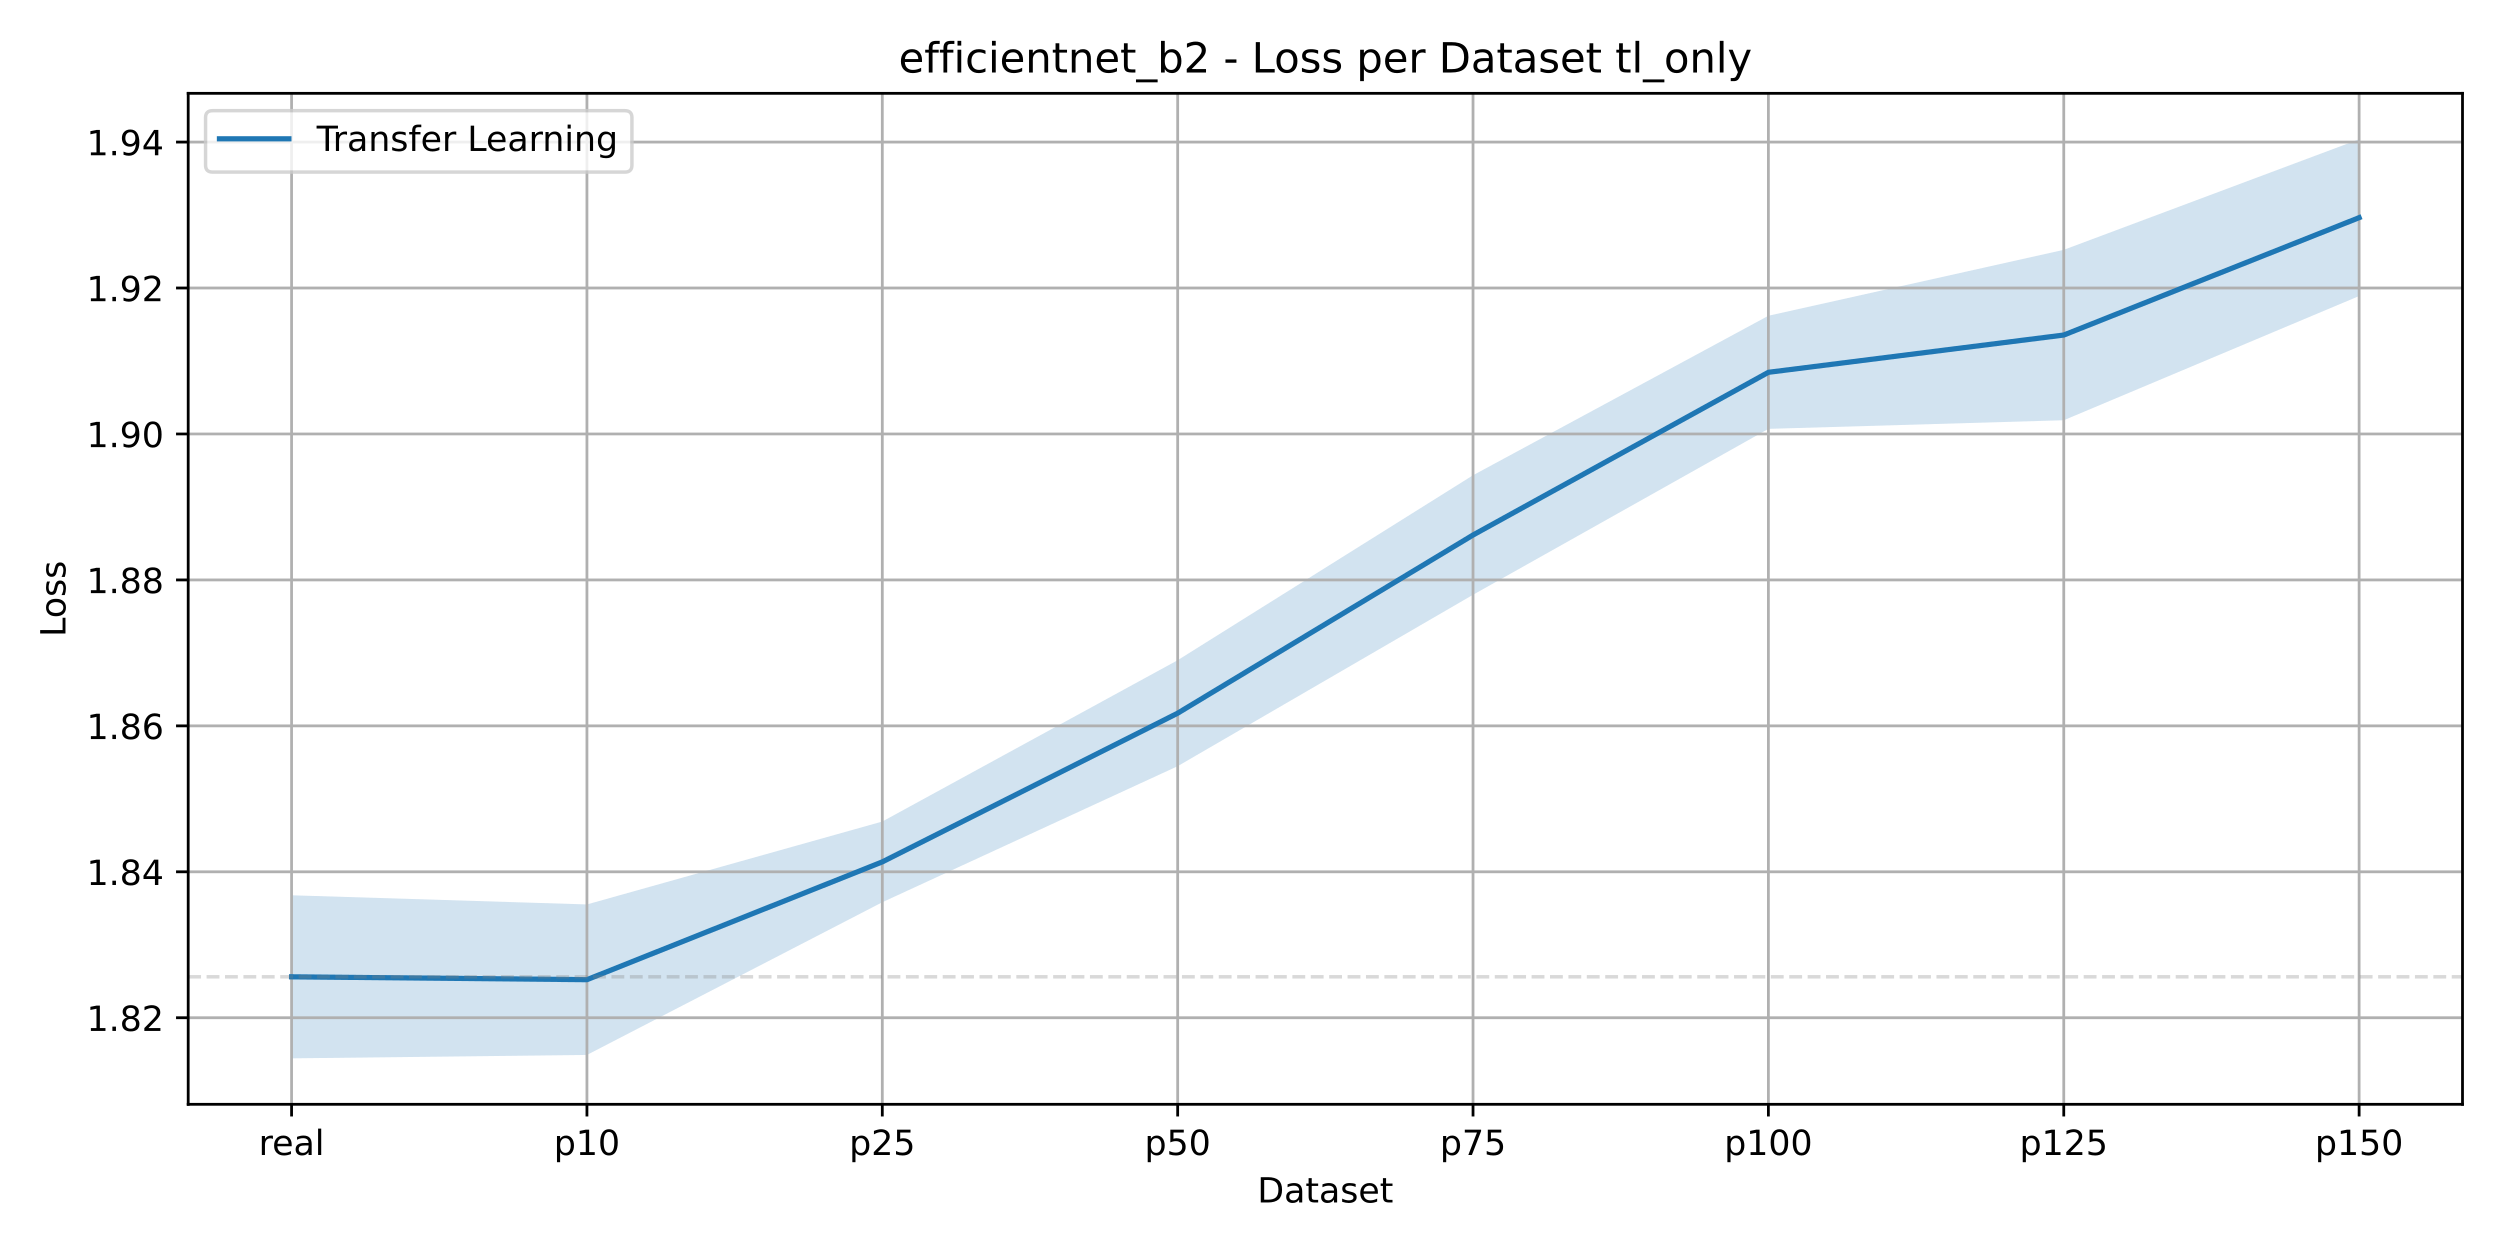
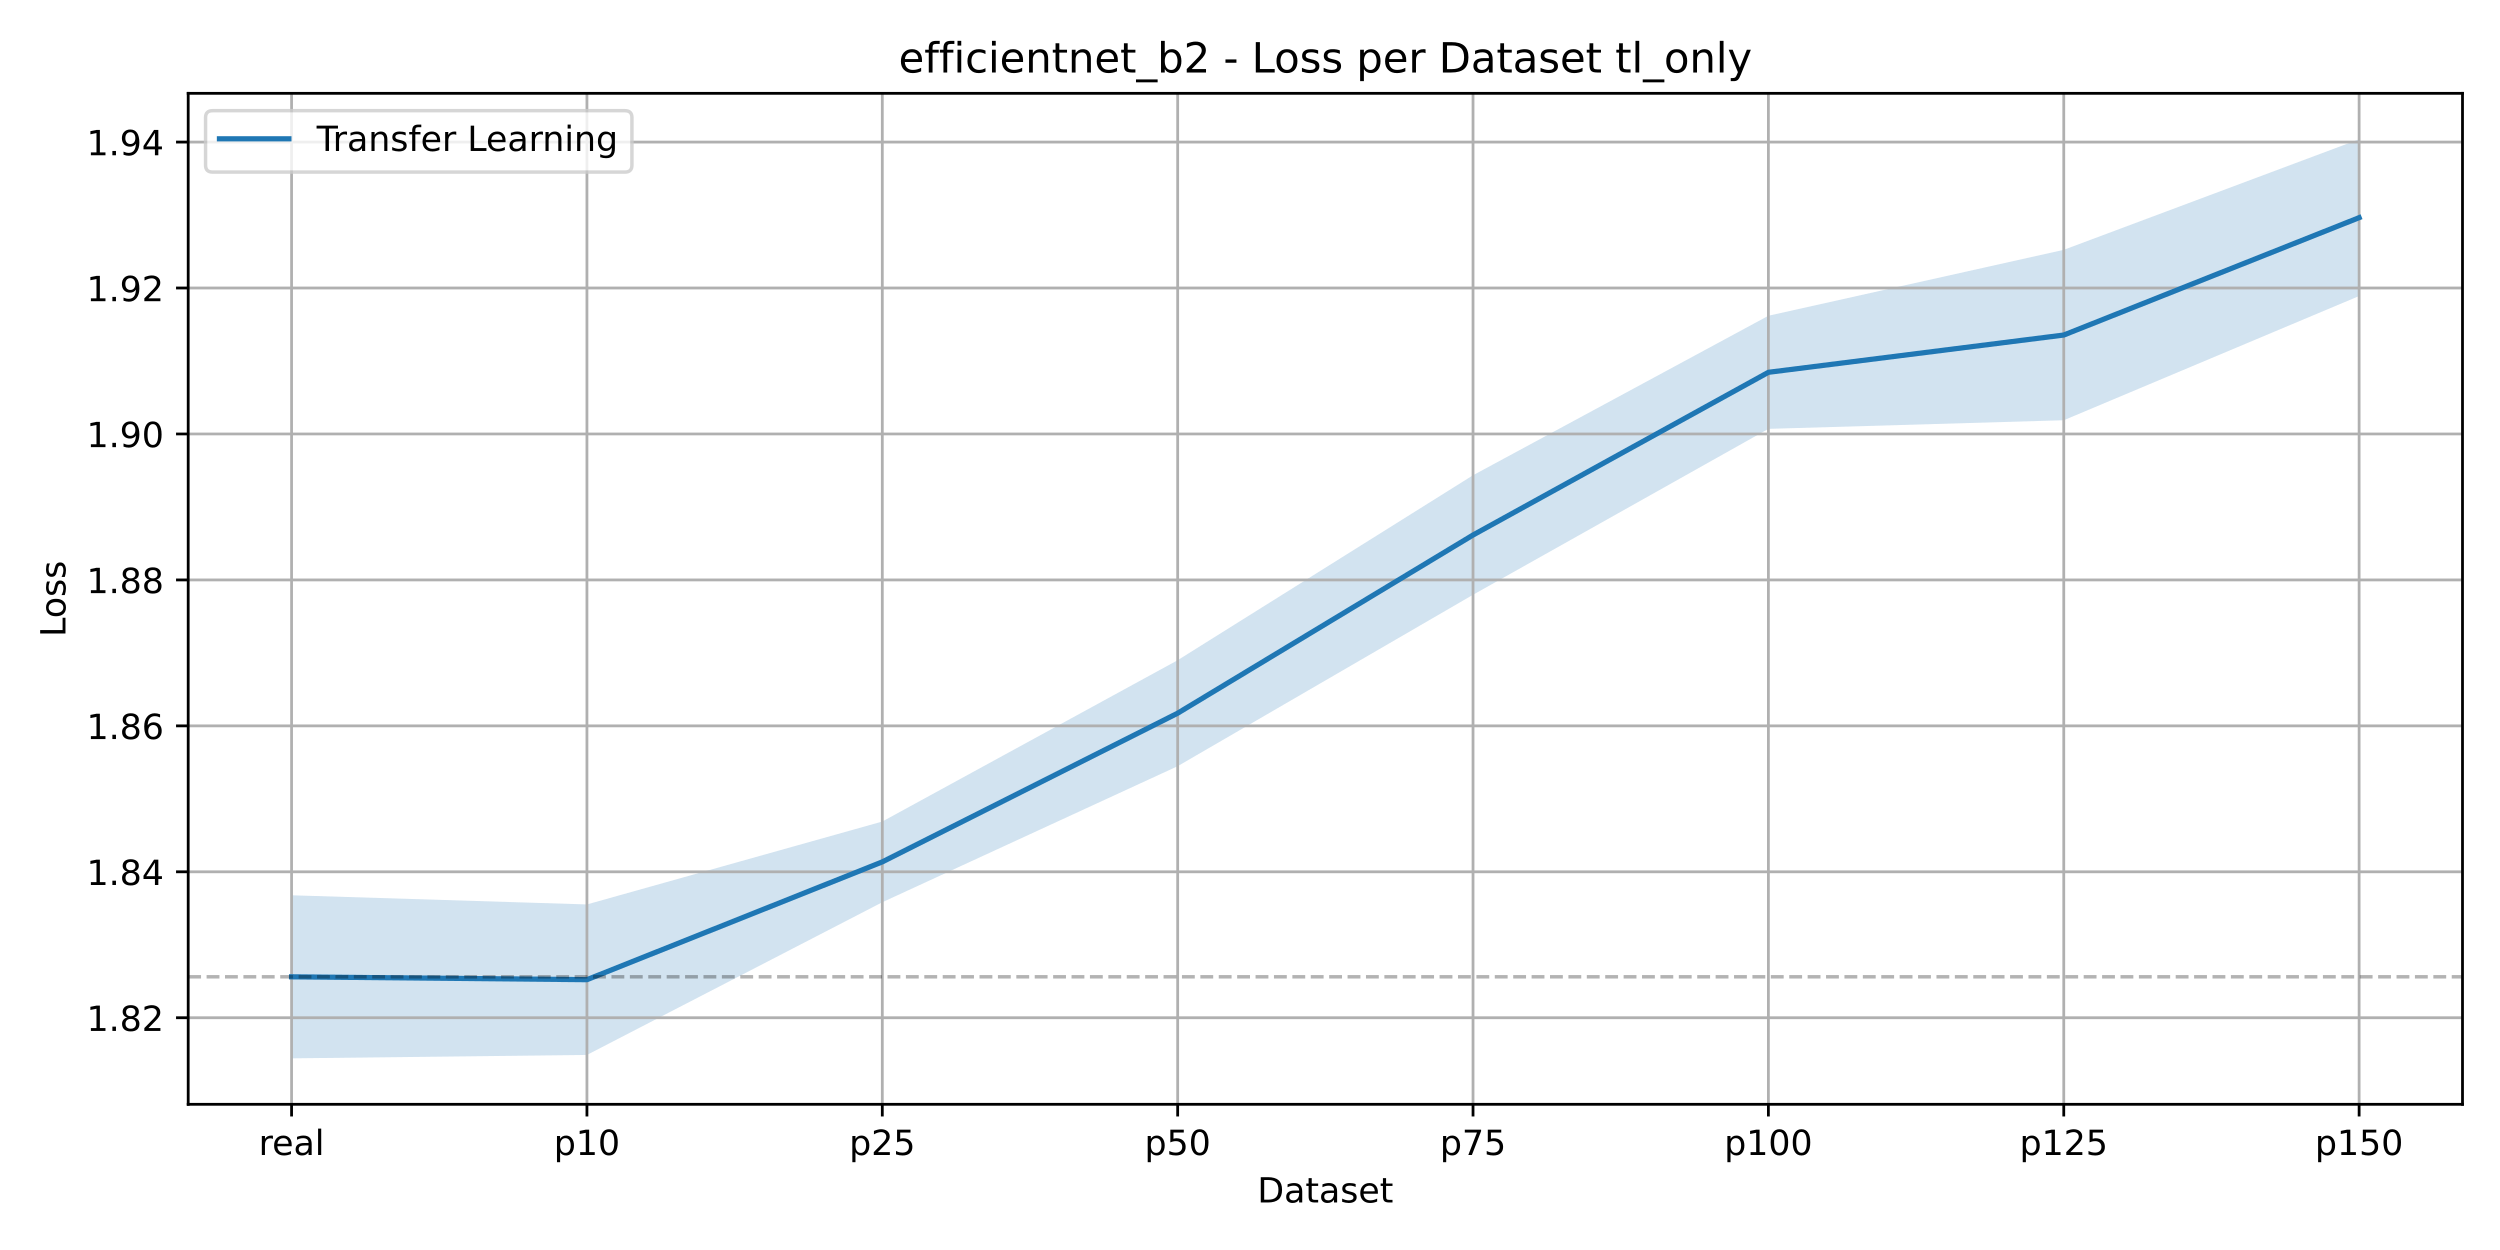
<svg xmlns="http://www.w3.org/2000/svg" xmlns:xlink="http://www.w3.org/1999/xlink" width="720pt" height="360pt" viewBox="0 0 720 360" version="1.1">
  <defs>
    <style type="text/css">*{stroke-linejoin: round; stroke-linecap: butt}</style>
  </defs>
  <g id="figure_1">
    <g id="patch_1">
      <path d="M 0 360  L 720 360  L 720 0  L 0 0  z " style="fill: #ffffff" />
    </g>
    <g id="axes_1">
      <g id="patch_2">
        <path d="M 54.2 318.04  L 709.2 318.04  L 709.2 26.88  L 54.2 26.88  z " style="fill: #ffffff" />
      </g>
      <g id="FillBetweenPolyCollection_1">
-         <path d="M 83.973 257.84  L 83.973 304.805  L 169.038 303.818  L 254.103 259.845  L 339.168 220.657  L 424.232 171.29  L 509.297 123.511  L 594.362 121.029  L 679.427 85.252  L 679.427 40.115  L 679.427 40.115  L 594.362 71.947  L 509.297 90.938  L 424.232 136.872  L 339.168 190.139  L 254.103 236.597  L 169.038 260.477  L 83.973 257.84  z " clip-path="url(#p569c2f3267)" style="fill: #1f77b4; fill-opacity: 0.2" />
+         <path d="M 83.973 257.84  L 83.973 304.805  L 169.038 303.818  L 254.103 259.845  L 339.168 220.657  L 424.232 171.29  L 509.297 123.511  L 594.362 121.029  L 679.427 85.252  L 679.427 40.115  L 679.427 40.115  L 594.362 71.947  L 509.297 90.938  L 424.232 136.872  L 339.168 190.139  L 254.103 236.597  L 169.038 260.477  L 83.973 257.84  z " clip-path="url(#p305a1aa31e)" style="fill: #1f77b4; fill-opacity: 0.2" />
      </g>
      <g id="matplotlib.axis_1">
        <g id="xtick_1">
          <g id="line2d_1">
-             <path d="M 83.973 318.04  L 83.973 26.88  " clip-path="url(#p569c2f3267)" style="fill: none; stroke: #b0b0b0; stroke-width: 0.8; stroke-linecap: square" />
+             <path d="M 83.973 318.04  L 83.973 26.88  " clip-path="url(#p305a1aa31e)" style="fill: none; stroke: #b0b0b0; stroke-width: 0.8; stroke-linecap: square" />
          </g>
          <g id="line2d_2">
            <defs>
-               <path id="m8db45f0d35" d="M 0 0  L 0 3.5  " style="stroke: #000000; stroke-width: 0.8" />
+               <path id="md52ee58a29" d="M 0 0  L 0 3.5  " style="stroke: #000000; stroke-width: 0.8" />
            </defs>
            <g>
-               <use xlink:href="#m8db45f0d35" x="83.973" y="318.04" style="stroke: #000000; stroke-width: 0.8" />
+               <use xlink:href="#md52ee58a29" x="83.973" y="318.04" style="stroke: #000000; stroke-width: 0.8" />
            </g>
          </g>
          <g id="text_1">
            <g transform="translate(74.50007 332.6384) scale(0.1 -0.1)">
              <defs>
                <path id="DejaVuSans-72" d="M 2631 2963  Q 2534 3019 2420 3045  Q 2306 3072 2169 3072  Q 1681 3072 1420 2755  Q 1159 2438 1159 1844  L 1159 0  L 581 0  L 581 3500  L 1159 3500  L 1159 2956  Q 1341 3275 1631 3429  Q 1922 3584 2338 3584  Q 2397 3584 2469 3576  Q 2541 3569 2628 3553  L 2631 2963  z " transform="scale(0.015625)" />
                <path id="DejaVuSans-65" d="M 3597 1894  L 3597 1613  L 953 1613  Q 991 1019 1311 708  Q 1631 397 2203 397  Q 2534 397 2845 478  Q 3156 559 3463 722  L 3463 178  Q 3153 47 2828 -22  Q 2503 -91 2169 -91  Q 1331 -91 842 396  Q 353 884 353 1716  Q 353 2575 817 3079  Q 1281 3584 2069 3584  Q 2775 3584 3186 3129  Q 3597 2675 3597 1894  z M 3022 2063  Q 3016 2534 2758 2815  Q 2500 3097 2075 3097  Q 1594 3097 1305 2825  Q 1016 2553 972 2059  L 3022 2063  z " transform="scale(0.015625)" />
                <path id="DejaVuSans-61" d="M 2194 1759  Q 1497 1759 1228 1600  Q 959 1441 959 1056  Q 959 750 1161 570  Q 1363 391 1709 391  Q 2188 391 2477 730  Q 2766 1069 2766 1631  L 2766 1759  L 2194 1759  z M 3341 1997  L 3341 0  L 2766 0  L 2766 531  Q 2569 213 2275 61  Q 1981 -91 1556 -91  Q 1019 -91 701 211  Q 384 513 384 1019  Q 384 1609 779 1909  Q 1175 2209 1959 2209  L 2766 2209  L 2766 2266  Q 2766 2663 2505 2880  Q 2244 3097 1772 3097  Q 1472 3097 1187 3025  Q 903 2953 641 2809  L 641 3341  Q 956 3463 1253 3523  Q 1550 3584 1831 3584  Q 2591 3584 2966 3190  Q 3341 2797 3341 1997  z " transform="scale(0.015625)" />
                <path id="DejaVuSans-6c" d="M 603 4863  L 1178 4863  L 1178 0  L 603 0  L 603 4863  z " transform="scale(0.015625)" />
              </defs>
              <use xlink:href="#DejaVuSans-72" />
              <use xlink:href="#DejaVuSans-65" transform="translate(38.86328 0)" />
              <use xlink:href="#DejaVuSans-61" transform="translate(100.3867 0)" />
              <use xlink:href="#DejaVuSans-6c" transform="translate(161.666 0)" />
            </g>
          </g>
        </g>
        <g id="xtick_2">
          <g id="line2d_3">
-             <path d="M 169.038 318.04  L 169.038 26.88  " clip-path="url(#p569c2f3267)" style="fill: none; stroke: #b0b0b0; stroke-width: 0.8; stroke-linecap: square" />
+             <path d="M 169.038 318.04  L 169.038 26.88  " clip-path="url(#p305a1aa31e)" style="fill: none; stroke: #b0b0b0; stroke-width: 0.8; stroke-linecap: square" />
          </g>
          <g id="line2d_4">
            <g>
-               <use xlink:href="#m8db45f0d35" x="169.038" y="318.04" style="stroke: #000000; stroke-width: 0.8" />
+               <use xlink:href="#md52ee58a29" x="169.038" y="318.04" style="stroke: #000000; stroke-width: 0.8" />
            </g>
          </g>
          <g id="text_2">
            <g transform="translate(159.5009 332.6384) scale(0.1 -0.1)">
              <defs>
                <path id="DejaVuSans-70" d="M 1159 525  L 1159 -1331  L 581 -1331  L 581 3500  L 1159 3500  L 1159 2969  Q 1341 3281 1617 3432  Q 1894 3584 2278 3584  Q 2916 3584 3314 3078  Q 3713 2572 3713 1747  Q 3713 922 3314 415  Q 2916 -91 2278 -91  Q 1894 -91 1617 61  Q 1341 213 1159 525  z M 3116 1747  Q 3116 2381 2855 2742  Q 2594 3103 2138 3103  Q 1681 3103 1420 2742  Q 1159 2381 1159 1747  Q 1159 1113 1420 752  Q 1681 391 2138 391  Q 2594 391 2855 752  Q 3116 1113 3116 1747  z " transform="scale(0.015625)" />
                <path id="DejaVuSans-31" d="M 794 531  L 1825 531  L 1825 4091  L 703 3866  L 703 4441  L 1819 4666  L 2450 4666  L 2450 531  L 3481 531  L 3481 0  L 794 0  L 794 531  z " transform="scale(0.015625)" />
                <path id="DejaVuSans-30" d="M 2034 4250  Q 1547 4250 1301 3770  Q 1056 3291 1056 2328  Q 1056 1369 1301 889  Q 1547 409 2034 409  Q 2525 409 2770 889  Q 3016 1369 3016 2328  Q 3016 3291 2770 3770  Q 2525 4250 2034 4250  z M 2034 4750  Q 2819 4750 3233 4129  Q 3647 3509 3647 2328  Q 3647 1150 3233 529  Q 2819 -91 2034 -91  Q 1250 -91 836 529  Q 422 1150 422 2328  Q 422 3509 836 4129  Q 1250 4750 2034 4750  z " transform="scale(0.015625)" />
              </defs>
              <use xlink:href="#DejaVuSans-70" />
              <use xlink:href="#DejaVuSans-31" transform="translate(63.47656 0)" />
              <use xlink:href="#DejaVuSans-30" transform="translate(127.0996 0)" />
            </g>
          </g>
        </g>
        <g id="xtick_3">
          <g id="line2d_5">
-             <path d="M 254.103 318.04  L 254.103 26.88  " clip-path="url(#p569c2f3267)" style="fill: none; stroke: #b0b0b0; stroke-width: 0.8; stroke-linecap: square" />
+             <path d="M 254.103 318.04  L 254.103 26.88  " clip-path="url(#p305a1aa31e)" style="fill: none; stroke: #b0b0b0; stroke-width: 0.8; stroke-linecap: square" />
          </g>
          <g id="line2d_6">
            <g>
-               <use xlink:href="#m8db45f0d35" x="254.103" y="318.04" style="stroke: #000000; stroke-width: 0.8" />
+               <use xlink:href="#md52ee58a29" x="254.103" y="318.04" style="stroke: #000000; stroke-width: 0.8" />
            </g>
          </g>
          <g id="text_3">
            <g transform="translate(244.5659 332.6384) scale(0.1 -0.1)">
              <defs>
                <path id="DejaVuSans-32" d="M 1228 531  L 3431 531  L 3431 0  L 469 0  L 469 531  Q 828 903 1448 1529  Q 2069 2156 2228 2338  Q 2531 2678 2651 2914  Q 2772 3150 2772 3378  Q 2772 3750 2511 3984  Q 2250 4219 1831 4219  Q 1534 4219 1204 4116  Q 875 4013 500 3803  L 500 4441  Q 881 4594 1212 4672  Q 1544 4750 1819 4750  Q 2544 4750 2975 4387  Q 3406 4025 3406 3419  Q 3406 3131 3298 2873  Q 3191 2616 2906 2266  Q 2828 2175 2409 1742  Q 1991 1309 1228 531  z " transform="scale(0.015625)" />
                <path id="DejaVuSans-35" d="M 691 4666  L 3169 4666  L 3169 4134  L 1269 4134  L 1269 2991  Q 1406 3038 1543 3061  Q 1681 3084 1819 3084  Q 2600 3084 3056 2656  Q 3513 2228 3513 1497  Q 3513 744 3044 326  Q 2575 -91 1722 -91  Q 1428 -91 1123 -41  Q 819 9 494 109  L 494 744  Q 775 591 1075 516  Q 1375 441 1709 441  Q 2250 441 2565 725  Q 2881 1009 2881 1497  Q 2881 1984 2565 2268  Q 2250 2553 1709 2553  Q 1456 2553 1204 2497  Q 953 2441 691 2322  L 691 4666  z " transform="scale(0.015625)" />
              </defs>
              <use xlink:href="#DejaVuSans-70" />
              <use xlink:href="#DejaVuSans-32" transform="translate(63.47656 0)" />
              <use xlink:href="#DejaVuSans-35" transform="translate(127.0996 0)" />
            </g>
          </g>
        </g>
        <g id="xtick_4">
          <g id="line2d_7">
-             <path d="M 339.168 318.04  L 339.168 26.88  " clip-path="url(#p569c2f3267)" style="fill: none; stroke: #b0b0b0; stroke-width: 0.8; stroke-linecap: square" />
+             <path d="M 339.168 318.04  L 339.168 26.88  " clip-path="url(#p305a1aa31e)" style="fill: none; stroke: #b0b0b0; stroke-width: 0.8; stroke-linecap: square" />
          </g>
          <g id="line2d_8">
            <g>
-               <use xlink:href="#m8db45f0d35" x="339.168" y="318.04" style="stroke: #000000; stroke-width: 0.8" />
+               <use xlink:href="#md52ee58a29" x="339.168" y="318.04" style="stroke: #000000; stroke-width: 0.8" />
            </g>
          </g>
          <g id="text_4">
            <g transform="translate(329.6308 332.6384) scale(0.1 -0.1)">
              <use xlink:href="#DejaVuSans-70" />
              <use xlink:href="#DejaVuSans-35" transform="translate(63.47656 0)" />
              <use xlink:href="#DejaVuSans-30" transform="translate(127.0996 0)" />
            </g>
          </g>
        </g>
        <g id="xtick_5">
          <g id="line2d_9">
-             <path d="M 424.232 318.04  L 424.232 26.88  " clip-path="url(#p569c2f3267)" style="fill: none; stroke: #b0b0b0; stroke-width: 0.8; stroke-linecap: square" />
+             <path d="M 424.232 318.04  L 424.232 26.88  " clip-path="url(#p305a1aa31e)" style="fill: none; stroke: #b0b0b0; stroke-width: 0.8; stroke-linecap: square" />
          </g>
          <g id="line2d_10">
            <g>
-               <use xlink:href="#m8db45f0d35" x="424.232" y="318.04" style="stroke: #000000; stroke-width: 0.8" />
+               <use xlink:href="#md52ee58a29" x="424.232" y="318.04" style="stroke: #000000; stroke-width: 0.8" />
            </g>
          </g>
          <g id="text_5">
            <g transform="translate(414.6957 332.6384) scale(0.1 -0.1)">
              <defs>
                <path id="DejaVuSans-37" d="M 525 4666  L 3525 4666  L 3525 4397  L 1831 0  L 1172 0  L 2766 4134  L 525 4134  L 525 4666  z " transform="scale(0.015625)" />
              </defs>
              <use xlink:href="#DejaVuSans-70" />
              <use xlink:href="#DejaVuSans-37" transform="translate(63.47656 0)" />
              <use xlink:href="#DejaVuSans-35" transform="translate(127.0996 0)" />
            </g>
          </g>
        </g>
        <g id="xtick_6">
          <g id="line2d_11">
-             <path d="M 509.297 318.04  L 509.297 26.88  " clip-path="url(#p569c2f3267)" style="fill: none; stroke: #b0b0b0; stroke-width: 0.8; stroke-linecap: square" />
+             <path d="M 509.297 318.04  L 509.297 26.88  " clip-path="url(#p305a1aa31e)" style="fill: none; stroke: #b0b0b0; stroke-width: 0.8; stroke-linecap: square" />
          </g>
          <g id="line2d_12">
            <g>
-               <use xlink:href="#m8db45f0d35" x="509.297" y="318.04" style="stroke: #000000; stroke-width: 0.8" />
+               <use xlink:href="#md52ee58a29" x="509.297" y="318.04" style="stroke: #000000; stroke-width: 0.8" />
            </g>
          </g>
          <g id="text_6">
            <g transform="translate(496.5794 332.6384) scale(0.1 -0.1)">
              <use xlink:href="#DejaVuSans-70" />
              <use xlink:href="#DejaVuSans-31" transform="translate(63.47656 0)" />
              <use xlink:href="#DejaVuSans-30" transform="translate(127.0996 0)" />
              <use xlink:href="#DejaVuSans-30" transform="translate(190.7227 0)" />
            </g>
          </g>
        </g>
        <g id="xtick_7">
          <g id="line2d_13">
-             <path d="M 594.362 318.04  L 594.362 26.88  " clip-path="url(#p569c2f3267)" style="fill: none; stroke: #b0b0b0; stroke-width: 0.8; stroke-linecap: square" />
+             <path d="M 594.362 318.04  L 594.362 26.88  " clip-path="url(#p305a1aa31e)" style="fill: none; stroke: #b0b0b0; stroke-width: 0.8; stroke-linecap: square" />
          </g>
          <g id="line2d_14">
            <g>
-               <use xlink:href="#m8db45f0d35" x="594.362" y="318.04" style="stroke: #000000; stroke-width: 0.8" />
+               <use xlink:href="#md52ee58a29" x="594.362" y="318.04" style="stroke: #000000; stroke-width: 0.8" />
            </g>
          </g>
          <g id="text_7">
            <g transform="translate(581.6444 332.6384) scale(0.1 -0.1)">
              <use xlink:href="#DejaVuSans-70" />
              <use xlink:href="#DejaVuSans-31" transform="translate(63.47656 0)" />
              <use xlink:href="#DejaVuSans-32" transform="translate(127.0996 0)" />
              <use xlink:href="#DejaVuSans-35" transform="translate(190.7227 0)" />
            </g>
          </g>
        </g>
        <g id="xtick_8">
          <g id="line2d_15">
-             <path d="M 679.427 318.04  L 679.427 26.88  " clip-path="url(#p569c2f3267)" style="fill: none; stroke: #b0b0b0; stroke-width: 0.8; stroke-linecap: square" />
+             <path d="M 679.427 318.04  L 679.427 26.88  " clip-path="url(#p305a1aa31e)" style="fill: none; stroke: #b0b0b0; stroke-width: 0.8; stroke-linecap: square" />
          </g>
          <g id="line2d_16">
            <g>
-               <use xlink:href="#m8db45f0d35" x="679.427" y="318.04" style="stroke: #000000; stroke-width: 0.8" />
+               <use xlink:href="#md52ee58a29" x="679.427" y="318.04" style="stroke: #000000; stroke-width: 0.8" />
            </g>
          </g>
          <g id="text_8">
            <g transform="translate(666.7093 332.6384) scale(0.1 -0.1)">
              <use xlink:href="#DejaVuSans-70" />
              <use xlink:href="#DejaVuSans-31" transform="translate(63.47656 0)" />
              <use xlink:href="#DejaVuSans-35" transform="translate(127.0996 0)" />
              <use xlink:href="#DejaVuSans-30" transform="translate(190.7227 0)" />
            </g>
          </g>
        </g>
        <g id="text_9">
          <g transform="translate(362.1203 346.3166) scale(0.1 -0.1)">
            <defs>
              <path id="DejaVuSans-44" d="M 1259 4147  L 1259 519  L 2022 519  Q 2988 519 3436 956  Q 3884 1394 3884 2338  Q 3884 3275 3436 3711  Q 2988 4147 2022 4147  L 1259 4147  z M 628 4666  L 1925 4666  Q 3281 4666 3915 4102  Q 4550 3538 4550 2338  Q 4550 1131 3912 565  Q 3275 0 1925 0  L 628 0  L 628 4666  z " transform="scale(0.015625)" />
              <path id="DejaVuSans-74" d="M 1172 4494  L 1172 3500  L 2356 3500  L 2356 3053  L 1172 3053  L 1172 1153  Q 1172 725 1289 603  Q 1406 481 1766 481  L 2356 481  L 2356 0  L 1766 0  Q 1100 0 847 248  Q 594 497 594 1153  L 594 3053  L 172 3053  L 172 3500  L 594 3500  L 594 4494  L 1172 4494  z " transform="scale(0.015625)" />
              <path id="DejaVuSans-73" d="M 2834 3397  L 2834 2853  Q 2591 2978 2328 3040  Q 2066 3103 1784 3103  Q 1356 3103 1142 2972  Q 928 2841 928 2578  Q 928 2378 1081 2264  Q 1234 2150 1697 2047  L 1894 2003  Q 2506 1872 2764 1633  Q 3022 1394 3022 966  Q 3022 478 2636 193  Q 2250 -91 1575 -91  Q 1294 -91 989 -36  Q 684 19 347 128  L 347 722  Q 666 556 975 473  Q 1284 391 1588 391  Q 1994 391 2212 530  Q 2431 669 2431 922  Q 2431 1156 2273 1281  Q 2116 1406 1581 1522  L 1381 1569  Q 847 1681 609 1914  Q 372 2147 372 2553  Q 372 3047 722 3315  Q 1072 3584 1716 3584  Q 2034 3584 2315 3537  Q 2597 3491 2834 3397  z " transform="scale(0.015625)" />
            </defs>
            <use xlink:href="#DejaVuSans-44" />
            <use xlink:href="#DejaVuSans-61" transform="translate(77.00195 0)" />
            <use xlink:href="#DejaVuSans-74" transform="translate(138.2812 0)" />
            <use xlink:href="#DejaVuSans-61" transform="translate(177.4902 0)" />
            <use xlink:href="#DejaVuSans-73" transform="translate(238.7695 0)" />
            <use xlink:href="#DejaVuSans-65" transform="translate(290.8691 0)" />
            <use xlink:href="#DejaVuSans-74" transform="translate(352.3926 0)" />
          </g>
        </g>
      </g>
      <g id="matplotlib.axis_2">
        <g id="ytick_1">
          <g id="line2d_17">
-             <path d="M 54.2 293.109  L 709.2 293.109  " clip-path="url(#p569c2f3267)" style="fill: none; stroke: #b0b0b0; stroke-width: 0.8; stroke-linecap: square" />
+             <path d="M 54.2 293.109  L 709.2 293.109  " clip-path="url(#p305a1aa31e)" style="fill: none; stroke: #b0b0b0; stroke-width: 0.8; stroke-linecap: square" />
          </g>
          <g id="line2d_18">
            <defs>
-               <path id="m650ca27573" d="M 0 0  L -3.5 0  " style="stroke: #000000; stroke-width: 0.8" />
+               <path id="m34d6018cd6" d="M 0 0  L -3.5 0  " style="stroke: #000000; stroke-width: 0.8" />
            </defs>
            <g>
-               <use xlink:href="#m650ca27573" x="54.2" y="293.109" style="stroke: #000000; stroke-width: 0.8" />
+               <use xlink:href="#m34d6018cd6" x="54.2" y="293.109" style="stroke: #000000; stroke-width: 0.8" />
            </g>
          </g>
          <g id="text_10">
            <g transform="translate(24.93437 296.9082) scale(0.1 -0.1)">
              <defs>
                <path id="DejaVuSans-2e" d="M 684 794  L 1344 794  L 1344 0  L 684 0  L 684 794  z " transform="scale(0.015625)" />
                <path id="DejaVuSans-38" d="M 2034 2216  Q 1584 2216 1326 1975  Q 1069 1734 1069 1313  Q 1069 891 1326 650  Q 1584 409 2034 409  Q 2484 409 2743 651  Q 3003 894 3003 1313  Q 3003 1734 2745 1975  Q 2488 2216 2034 2216  z M 1403 2484  Q 997 2584 770 2862  Q 544 3141 544 3541  Q 544 4100 942 4425  Q 1341 4750 2034 4750  Q 2731 4750 3128 4425  Q 3525 4100 3525 3541  Q 3525 3141 3298 2862  Q 3072 2584 2669 2484  Q 3125 2378 3379 2068  Q 3634 1759 3634 1313  Q 3634 634 3220 271  Q 2806 -91 2034 -91  Q 1263 -91 848 271  Q 434 634 434 1313  Q 434 1759 690 2068  Q 947 2378 1403 2484  z M 1172 3481  Q 1172 3119 1398 2916  Q 1625 2713 2034 2713  Q 2441 2713 2670 2916  Q 2900 3119 2900 3481  Q 2900 3844 2670 4047  Q 2441 4250 2034 4250  Q 1625 4250 1398 4047  Q 1172 3844 1172 3481  z " transform="scale(0.015625)" />
              </defs>
              <use xlink:href="#DejaVuSans-31" />
              <use xlink:href="#DejaVuSans-2e" transform="translate(63.62305 0)" />
              <use xlink:href="#DejaVuSans-38" transform="translate(95.41016 0)" />
              <use xlink:href="#DejaVuSans-32" transform="translate(159.0332 0)" />
            </g>
          </g>
        </g>
        <g id="ytick_2">
          <g id="line2d_19">
-             <path d="M 54.2 251.077  L 709.2 251.077  " clip-path="url(#p569c2f3267)" style="fill: none; stroke: #b0b0b0; stroke-width: 0.8; stroke-linecap: square" />
+             <path d="M 54.2 251.077  L 709.2 251.077  " clip-path="url(#p305a1aa31e)" style="fill: none; stroke: #b0b0b0; stroke-width: 0.8; stroke-linecap: square" />
          </g>
          <g id="line2d_20">
            <g>
-               <use xlink:href="#m650ca27573" x="54.2" y="251.077" style="stroke: #000000; stroke-width: 0.8" />
+               <use xlink:href="#m34d6018cd6" x="54.2" y="251.077" style="stroke: #000000; stroke-width: 0.8" />
            </g>
          </g>
          <g id="text_11">
            <g transform="translate(24.93437 254.8765) scale(0.1 -0.1)">
              <defs>
                <path id="DejaVuSans-34" d="M 2419 4116  L 825 1625  L 2419 1625  L 2419 4116  z M 2253 4666  L 3047 4666  L 3047 1625  L 3713 1625  L 3713 1100  L 3047 1100  L 3047 0  L 2419 0  L 2419 1100  L 313 1100  L 313 1709  L 2253 4666  z " transform="scale(0.015625)" />
              </defs>
              <use xlink:href="#DejaVuSans-31" />
              <use xlink:href="#DejaVuSans-2e" transform="translate(63.62305 0)" />
              <use xlink:href="#DejaVuSans-38" transform="translate(95.41016 0)" />
              <use xlink:href="#DejaVuSans-34" transform="translate(159.0332 0)" />
            </g>
          </g>
        </g>
        <g id="ytick_3">
          <g id="line2d_21">
-             <path d="M 54.2 209.046  L 709.2 209.046  " clip-path="url(#p569c2f3267)" style="fill: none; stroke: #b0b0b0; stroke-width: 0.8; stroke-linecap: square" />
+             <path d="M 54.2 209.046  L 709.2 209.046  " clip-path="url(#p305a1aa31e)" style="fill: none; stroke: #b0b0b0; stroke-width: 0.8; stroke-linecap: square" />
          </g>
          <g id="line2d_22">
            <g>
-               <use xlink:href="#m650ca27573" x="54.2" y="209.046" style="stroke: #000000; stroke-width: 0.8" />
+               <use xlink:href="#m34d6018cd6" x="54.2" y="209.046" style="stroke: #000000; stroke-width: 0.8" />
            </g>
          </g>
          <g id="text_12">
            <g transform="translate(24.93437 212.8448) scale(0.1 -0.1)">
              <defs>
                <path id="DejaVuSans-36" d="M 2113 2584  Q 1688 2584 1439 2293  Q 1191 2003 1191 1497  Q 1191 994 1439 701  Q 1688 409 2113 409  Q 2538 409 2786 701  Q 3034 994 3034 1497  Q 3034 2003 2786 2293  Q 2538 2584 2113 2584  z M 3366 4563  L 3366 3988  Q 3128 4100 2886 4159  Q 2644 4219 2406 4219  Q 1781 4219 1451 3797  Q 1122 3375 1075 2522  Q 1259 2794 1537 2939  Q 1816 3084 2150 3084  Q 2853 3084 3261 2657  Q 3669 2231 3669 1497  Q 3669 778 3244 343  Q 2819 -91 2113 -91  Q 1303 -91 875 529  Q 447 1150 447 2328  Q 447 3434 972 4092  Q 1497 4750 2381 4750  Q 2619 4750 2861 4703  Q 3103 4656 3366 4563  z " transform="scale(0.015625)" />
              </defs>
              <use xlink:href="#DejaVuSans-31" />
              <use xlink:href="#DejaVuSans-2e" transform="translate(63.62305 0)" />
              <use xlink:href="#DejaVuSans-38" transform="translate(95.41016 0)" />
              <use xlink:href="#DejaVuSans-36" transform="translate(159.0332 0)" />
            </g>
          </g>
        </g>
        <g id="ytick_4">
          <g id="line2d_23">
-             <path d="M 54.2 167.014  L 709.2 167.014  " clip-path="url(#p569c2f3267)" style="fill: none; stroke: #b0b0b0; stroke-width: 0.8; stroke-linecap: square" />
+             <path d="M 54.2 167.014  L 709.2 167.014  " clip-path="url(#p305a1aa31e)" style="fill: none; stroke: #b0b0b0; stroke-width: 0.8; stroke-linecap: square" />
          </g>
          <g id="line2d_24">
            <g>
-               <use xlink:href="#m650ca27573" x="54.2" y="167.014" style="stroke: #000000; stroke-width: 0.8" />
+               <use xlink:href="#m34d6018cd6" x="54.2" y="167.014" style="stroke: #000000; stroke-width: 0.8" />
            </g>
          </g>
          <g id="text_13">
            <g transform="translate(24.93437 170.8131) scale(0.1 -0.1)">
              <use xlink:href="#DejaVuSans-31" />
              <use xlink:href="#DejaVuSans-2e" transform="translate(63.62305 0)" />
              <use xlink:href="#DejaVuSans-38" transform="translate(95.41016 0)" />
              <use xlink:href="#DejaVuSans-38" transform="translate(159.0332 0)" />
            </g>
          </g>
        </g>
        <g id="ytick_5">
          <g id="line2d_25">
-             <path d="M 54.2 124.982  L 709.2 124.982  " clip-path="url(#p569c2f3267)" style="fill: none; stroke: #b0b0b0; stroke-width: 0.8; stroke-linecap: square" />
+             <path d="M 54.2 124.982  L 709.2 124.982  " clip-path="url(#p305a1aa31e)" style="fill: none; stroke: #b0b0b0; stroke-width: 0.8; stroke-linecap: square" />
          </g>
          <g id="line2d_26">
            <g>
-               <use xlink:href="#m650ca27573" x="54.2" y="124.982" style="stroke: #000000; stroke-width: 0.8" />
+               <use xlink:href="#m34d6018cd6" x="54.2" y="124.982" style="stroke: #000000; stroke-width: 0.8" />
            </g>
          </g>
          <g id="text_14">
            <g transform="translate(24.93437 128.7813) scale(0.1 -0.1)">
              <defs>
                <path id="DejaVuSans-39" d="M 703 97  L 703 672  Q 941 559 1184 500  Q 1428 441 1663 441  Q 2288 441 2617 861  Q 2947 1281 2994 2138  Q 2813 1869 2534 1725  Q 2256 1581 1919 1581  Q 1219 1581 811 2004  Q 403 2428 403 3163  Q 403 3881 828 4315  Q 1253 4750 1959 4750  Q 2769 4750 3195 4129  Q 3622 3509 3622 2328  Q 3622 1225 3098 567  Q 2575 -91 1691 -91  Q 1453 -91 1209 -44  Q 966 3 703 97  z M 1959 2075  Q 2384 2075 2632 2365  Q 2881 2656 2881 3163  Q 2881 3666 2632 3958  Q 2384 4250 1959 4250  Q 1534 4250 1286 3958  Q 1038 3666 1038 3163  Q 1038 2656 1286 2365  Q 1534 2075 1959 2075  z " transform="scale(0.015625)" />
              </defs>
              <use xlink:href="#DejaVuSans-31" />
              <use xlink:href="#DejaVuSans-2e" transform="translate(63.62305 0)" />
              <use xlink:href="#DejaVuSans-39" transform="translate(95.41016 0)" />
              <use xlink:href="#DejaVuSans-30" transform="translate(159.0332 0)" />
            </g>
          </g>
        </g>
        <g id="ytick_6">
          <g id="line2d_27">
-             <path d="M 54.2 82.95  L 709.2 82.95  " clip-path="url(#p569c2f3267)" style="fill: none; stroke: #b0b0b0; stroke-width: 0.8; stroke-linecap: square" />
+             <path d="M 54.2 82.95  L 709.2 82.95  " clip-path="url(#p305a1aa31e)" style="fill: none; stroke: #b0b0b0; stroke-width: 0.8; stroke-linecap: square" />
          </g>
          <g id="line2d_28">
            <g>
-               <use xlink:href="#m650ca27573" x="54.2" y="82.95" style="stroke: #000000; stroke-width: 0.8" />
+               <use xlink:href="#m34d6018cd6" x="54.2" y="82.95" style="stroke: #000000; stroke-width: 0.8" />
            </g>
          </g>
          <g id="text_15">
            <g transform="translate(24.93437 86.74963) scale(0.1 -0.1)">
              <use xlink:href="#DejaVuSans-31" />
              <use xlink:href="#DejaVuSans-2e" transform="translate(63.62305 0)" />
              <use xlink:href="#DejaVuSans-39" transform="translate(95.41016 0)" />
              <use xlink:href="#DejaVuSans-32" transform="translate(159.0332 0)" />
            </g>
          </g>
        </g>
        <g id="ytick_7">
          <g id="line2d_29">
-             <path d="M 54.2 40.919  L 709.2 40.919  " clip-path="url(#p569c2f3267)" style="fill: none; stroke: #b0b0b0; stroke-width: 0.8; stroke-linecap: square" />
+             <path d="M 54.2 40.919  L 709.2 40.919  " clip-path="url(#p305a1aa31e)" style="fill: none; stroke: #b0b0b0; stroke-width: 0.8; stroke-linecap: square" />
          </g>
          <g id="line2d_30">
            <g>
-               <use xlink:href="#m650ca27573" x="54.2" y="40.919" style="stroke: #000000; stroke-width: 0.8" />
+               <use xlink:href="#m34d6018cd6" x="54.2" y="40.919" style="stroke: #000000; stroke-width: 0.8" />
            </g>
          </g>
          <g id="text_16">
            <g transform="translate(24.93437 44.71791) scale(0.1 -0.1)">
              <use xlink:href="#DejaVuSans-31" />
              <use xlink:href="#DejaVuSans-2e" transform="translate(63.62305 0)" />
              <use xlink:href="#DejaVuSans-39" transform="translate(95.41016 0)" />
              <use xlink:href="#DejaVuSans-34" transform="translate(159.0332 0)" />
            </g>
          </g>
        </g>
        <g id="text_17">
          <g transform="translate(18.85469 183.4272) rotate(-90) scale(0.1 -0.1)">
            <defs>
              <path id="DejaVuSans-4c" d="M 628 4666  L 1259 4666  L 1259 531  L 3531 531  L 3531 0  L 628 0  L 628 4666  z " transform="scale(0.015625)" />
              <path id="DejaVuSans-6f" d="M 1959 3097  Q 1497 3097 1228 2736  Q 959 2375 959 1747  Q 959 1119 1226 758  Q 1494 397 1959 397  Q 2419 397 2687 759  Q 2956 1122 2956 1747  Q 2956 2369 2687 2733  Q 2419 3097 1959 3097  z M 1959 3584  Q 2709 3584 3137 3096  Q 3566 2609 3566 1747  Q 3566 888 3137 398  Q 2709 -91 1959 -91  Q 1206 -91 779 398  Q 353 888 353 1747  Q 353 2609 779 3096  Q 1206 3584 1959 3584  z " transform="scale(0.015625)" />
            </defs>
            <use xlink:href="#DejaVuSans-4c" />
            <use xlink:href="#DejaVuSans-6f" transform="translate(53.96289 0)" />
            <use xlink:href="#DejaVuSans-73" transform="translate(115.1445 0)" />
            <use xlink:href="#DejaVuSans-73" transform="translate(167.2441 0)" />
          </g>
        </g>
      </g>
      <g id="line2d_31">
-         <path d="M 83.973 281.323  L 169.038 282.148  L 254.103 248.221  L 339.168 205.398  L 424.232 154.081  L 509.297 107.224  L 594.362 96.488  L 679.427 62.683  " clip-path="url(#p569c2f3267)" style="fill: none; stroke: #1f77b4; stroke-width: 1.5; stroke-linecap: square" />
+         <path d="M 83.973 281.323  L 169.038 282.148  L 254.103 248.221  L 339.168 205.398  L 424.232 154.081  L 509.297 107.224  L 594.362 96.488  L 679.427 62.683  " clip-path="url(#p305a1aa31e)" style="fill: none; stroke: #1f77b4; stroke-width: 1.5; stroke-linecap: square" />
      </g>
      <g id="line2d_32">
-         <path d="M 54.2 281.323  L 709.2 281.323  " clip-path="url(#p569c2f3267)" style="fill: none; stroke-dasharray: 3.7,1.6; stroke-dashoffset: 0; stroke: #808080; stroke-opacity: 0.3" />
+         <path d="M 54.2 281.323  L 709.2 281.323  " clip-path="url(#p305a1aa31e)" style="fill: none; stroke-dasharray: 3.7,1.6; stroke-dashoffset: 0; stroke: #000000; stroke-opacity: 0.3" />
      </g>
      <g id="patch_3">
        <path d="M 54.2 318.04  L 54.2 26.88  " style="fill: none; stroke: #000000; stroke-width: 0.8; stroke-linejoin: miter; stroke-linecap: square" />
      </g>
      <g id="patch_4">
        <path d="M 709.2 318.04  L 709.2 26.88  " style="fill: none; stroke: #000000; stroke-width: 0.8; stroke-linejoin: miter; stroke-linecap: square" />
      </g>
      <g id="patch_5">
        <path d="M 54.2 318.04  L 709.2 318.04  " style="fill: none; stroke: #000000; stroke-width: 0.8; stroke-linejoin: miter; stroke-linecap: square" />
      </g>
      <g id="patch_6">
        <path d="M 54.2 26.88  L 709.2 26.88  " style="fill: none; stroke: #000000; stroke-width: 0.8; stroke-linejoin: miter; stroke-linecap: square" />
      </g>
      <g id="text_18">
        <g transform="translate(258.7975 20.88) scale(0.12 -0.12)">
          <defs>
            <path id="DejaVuSans-66" d="M 2375 4863  L 2375 4384  L 1825 4384  Q 1516 4384 1395 4259  Q 1275 4134 1275 3809  L 1275 3500  L 2222 3500  L 2222 3053  L 1275 3053  L 1275 0  L 697 0  L 697 3053  L 147 3053  L 147 3500  L 697 3500  L 697 3744  Q 697 4328 969 4595  Q 1241 4863 1831 4863  L 2375 4863  z " transform="scale(0.015625)" />
            <path id="DejaVuSans-69" d="M 603 3500  L 1178 3500  L 1178 0  L 603 0  L 603 3500  z M 603 4863  L 1178 4863  L 1178 4134  L 603 4134  L 603 4863  z " transform="scale(0.015625)" />
            <path id="DejaVuSans-63" d="M 3122 3366  L 3122 2828  Q 2878 2963 2633 3030  Q 2388 3097 2138 3097  Q 1578 3097 1268 2742  Q 959 2388 959 1747  Q 959 1106 1268 751  Q 1578 397 2138 397  Q 2388 397 2633 464  Q 2878 531 3122 666  L 3122 134  Q 2881 22 2623 -34  Q 2366 -91 2075 -91  Q 1284 -91 818 406  Q 353 903 353 1747  Q 353 2603 823 3093  Q 1294 3584 2113 3584  Q 2378 3584 2631 3529  Q 2884 3475 3122 3366  z " transform="scale(0.015625)" />
            <path id="DejaVuSans-6e" d="M 3513 2113  L 3513 0  L 2938 0  L 2938 2094  Q 2938 2591 2744 2837  Q 2550 3084 2163 3084  Q 1697 3084 1428 2787  Q 1159 2491 1159 1978  L 1159 0  L 581 0  L 581 3500  L 1159 3500  L 1159 2956  Q 1366 3272 1645 3428  Q 1925 3584 2291 3584  Q 2894 3584 3203 3211  Q 3513 2838 3513 2113  z " transform="scale(0.015625)" />
            <path id="DejaVuSans-5f" d="M 3263 -1063  L 3263 -1509  L -63 -1509  L -63 -1063  L 3263 -1063  z " transform="scale(0.015625)" />
            <path id="DejaVuSans-62" d="M 3116 1747  Q 3116 2381 2855 2742  Q 2594 3103 2138 3103  Q 1681 3103 1420 2742  Q 1159 2381 1159 1747  Q 1159 1113 1420 752  Q 1681 391 2138 391  Q 2594 391 2855 752  Q 3116 1113 3116 1747  z M 1159 2969  Q 1341 3281 1617 3432  Q 1894 3584 2278 3584  Q 2916 3584 3314 3078  Q 3713 2572 3713 1747  Q 3713 922 3314 415  Q 2916 -91 2278 -91  Q 1894 -91 1617 61  Q 1341 213 1159 525  L 1159 0  L 581 0  L 581 4863  L 1159 4863  L 1159 2969  z " transform="scale(0.015625)" />
            <path id="DejaVuSans-20" transform="scale(0.015625)" />
            <path id="DejaVuSans-2d" d="M 313 2009  L 1997 2009  L 1997 1497  L 313 1497  L 313 2009  z " transform="scale(0.015625)" />
            <path id="DejaVuSans-79" d="M 2059 -325  Q 1816 -950 1584 -1140  Q 1353 -1331 966 -1331  L 506 -1331  L 506 -850  L 844 -850  Q 1081 -850 1212 -737  Q 1344 -625 1503 -206  L 1606 56  L 191 3500  L 800 3500  L 1894 763  L 2988 3500  L 3597 3500  L 2059 -325  z " transform="scale(0.015625)" />
          </defs>
          <use xlink:href="#DejaVuSans-65" />
          <use xlink:href="#DejaVuSans-66" transform="translate(61.52344 0)" />
          <use xlink:href="#DejaVuSans-66" transform="translate(96.72852 0)" />
          <use xlink:href="#DejaVuSans-69" transform="translate(131.9336 0)" />
          <use xlink:href="#DejaVuSans-63" transform="translate(159.7168 0)" />
          <use xlink:href="#DejaVuSans-69" transform="translate(214.6973 0)" />
          <use xlink:href="#DejaVuSans-65" transform="translate(242.4805 0)" />
          <use xlink:href="#DejaVuSans-6e" transform="translate(304.0039 0)" />
          <use xlink:href="#DejaVuSans-74" transform="translate(367.3828 0)" />
          <use xlink:href="#DejaVuSans-6e" transform="translate(406.5918 0)" />
          <use xlink:href="#DejaVuSans-65" transform="translate(469.9707 0)" />
          <use xlink:href="#DejaVuSans-74" transform="translate(531.4941 0)" />
          <use xlink:href="#DejaVuSans-5f" transform="translate(570.7031 0)" />
          <use xlink:href="#DejaVuSans-62" transform="translate(620.7031 0)" />
          <use xlink:href="#DejaVuSans-32" transform="translate(684.1797 0)" />
          <use xlink:href="#DejaVuSans-20" transform="translate(747.8027 0)" />
          <use xlink:href="#DejaVuSans-2d" transform="translate(779.5898 0)" />
          <use xlink:href="#DejaVuSans-20" transform="translate(815.6738 0)" />
          <use xlink:href="#DejaVuSans-4c" transform="translate(847.4609 0)" />
          <use xlink:href="#DejaVuSans-6f" transform="translate(901.4238 0)" />
          <use xlink:href="#DejaVuSans-73" transform="translate(962.6055 0)" />
          <use xlink:href="#DejaVuSans-73" transform="translate(1014.705 0)" />
          <use xlink:href="#DejaVuSans-20" transform="translate(1066.805 0)" />
          <use xlink:href="#DejaVuSans-70" transform="translate(1098.592 0)" />
          <use xlink:href="#DejaVuSans-65" transform="translate(1162.068 0)" />
          <use xlink:href="#DejaVuSans-72" transform="translate(1223.592 0)" />
          <use xlink:href="#DejaVuSans-20" transform="translate(1264.705 0)" />
          <use xlink:href="#DejaVuSans-44" transform="translate(1296.492 0)" />
          <use xlink:href="#DejaVuSans-61" transform="translate(1373.494 0)" />
          <use xlink:href="#DejaVuSans-74" transform="translate(1434.773 0)" />
          <use xlink:href="#DejaVuSans-61" transform="translate(1473.982 0)" />
          <use xlink:href="#DejaVuSans-73" transform="translate(1535.262 0)" />
          <use xlink:href="#DejaVuSans-65" transform="translate(1587.361 0)" />
          <use xlink:href="#DejaVuSans-74" transform="translate(1648.885 0)" />
          <use xlink:href="#DejaVuSans-20" transform="translate(1688.094 0)" />
          <use xlink:href="#DejaVuSans-74" transform="translate(1719.881 0)" />
          <use xlink:href="#DejaVuSans-6c" transform="translate(1759.09 0)" />
          <use xlink:href="#DejaVuSans-5f" transform="translate(1786.873 0)" />
          <use xlink:href="#DejaVuSans-6f" transform="translate(1836.873 0)" />
          <use xlink:href="#DejaVuSans-6e" transform="translate(1898.055 0)" />
          <use xlink:href="#DejaVuSans-6c" transform="translate(1961.434 0)" />
          <use xlink:href="#DejaVuSans-79" transform="translate(1989.217 0)" />
        </g>
      </g>
      <g id="legend_1">
        <g id="patch_7">
          <path d="M 61.2 49.558  L 179.997 49.558  Q 181.997 49.558 181.997 47.558  L 181.997 33.88  Q 181.997 31.88 179.997 31.88  L 61.2 31.88  Q 59.2 31.88 59.2 33.88  L 59.2 47.558  Q 59.2 49.558 61.2 49.558  z " style="fill: #ffffff; opacity: 0.8; stroke: #cccccc; stroke-linejoin: miter" />
        </g>
        <g id="line2d_33">
          <path d="M 63.2 39.978  L 73.2 39.978  L 83.2 39.978  " style="fill: none; stroke: #1f77b4; stroke-width: 1.5; stroke-linecap: square" />
        </g>
        <g id="text_19">
          <g transform="translate(91.2 43.47844) scale(0.1 -0.1)">
            <defs>
              <path id="DejaVuSans-54" d="M -19 4666  L 3928 4666  L 3928 4134  L 2272 4134  L 2272 0  L 1638 0  L 1638 4134  L -19 4134  L -19 4666  z " transform="scale(0.015625)" />
              <path id="DejaVuSans-67" d="M 2906 1791  Q 2906 2416 2648 2759  Q 2391 3103 1925 3103  Q 1463 3103 1205 2759  Q 947 2416 947 1791  Q 947 1169 1205 825  Q 1463 481 1925 481  Q 2391 481 2648 825  Q 2906 1169 2906 1791  z M 3481 434  Q 3481 -459 3084 -895  Q 2688 -1331 1869 -1331  Q 1566 -1331 1297 -1286  Q 1028 -1241 775 -1147  L 775 -588  Q 1028 -725 1275 -790  Q 1522 -856 1778 -856  Q 2344 -856 2625 -561  Q 2906 -266 2906 331  L 2906 616  Q 2728 306 2450 153  Q 2172 0 1784 0  Q 1141 0 747 490  Q 353 981 353 1791  Q 353 2603 747 3093  Q 1141 3584 1784 3584  Q 2172 3584 2450 3431  Q 2728 3278 2906 2969  L 2906 3500  L 3481 3500  L 3481 434  z " transform="scale(0.015625)" />
            </defs>
            <use xlink:href="#DejaVuSans-54" />
            <use xlink:href="#DejaVuSans-72" transform="translate(46.33398 0)" />
            <use xlink:href="#DejaVuSans-61" transform="translate(87.44727 0)" />
            <use xlink:href="#DejaVuSans-6e" transform="translate(148.7266 0)" />
            <use xlink:href="#DejaVuSans-73" transform="translate(212.1055 0)" />
            <use xlink:href="#DejaVuSans-66" transform="translate(264.2051 0)" />
            <use xlink:href="#DejaVuSans-65" transform="translate(299.4102 0)" />
            <use xlink:href="#DejaVuSans-72" transform="translate(360.9336 0)" />
            <use xlink:href="#DejaVuSans-20" transform="translate(402.0469 0)" />
            <use xlink:href="#DejaVuSans-4c" transform="translate(433.834 0)" />
            <use xlink:href="#DejaVuSans-65" transform="translate(487.7969 0)" />
            <use xlink:href="#DejaVuSans-61" transform="translate(549.3203 0)" />
            <use xlink:href="#DejaVuSans-72" transform="translate(610.5996 0)" />
            <use xlink:href="#DejaVuSans-6e" transform="translate(649.9629 0)" />
            <use xlink:href="#DejaVuSans-69" transform="translate(713.3418 0)" />
            <use xlink:href="#DejaVuSans-6e" transform="translate(741.125 0)" />
            <use xlink:href="#DejaVuSans-67" transform="translate(804.5039 0)" />
          </g>
        </g>
      </g>
    </g>
  </g>
  <defs>
-     <clipPath id="p569c2f3267">
+     <clipPath id="p305a1aa31e">
      <rect x="54.2" y="26.88" width="655" height="291.16" />
    </clipPath>
  </defs>
</svg>
